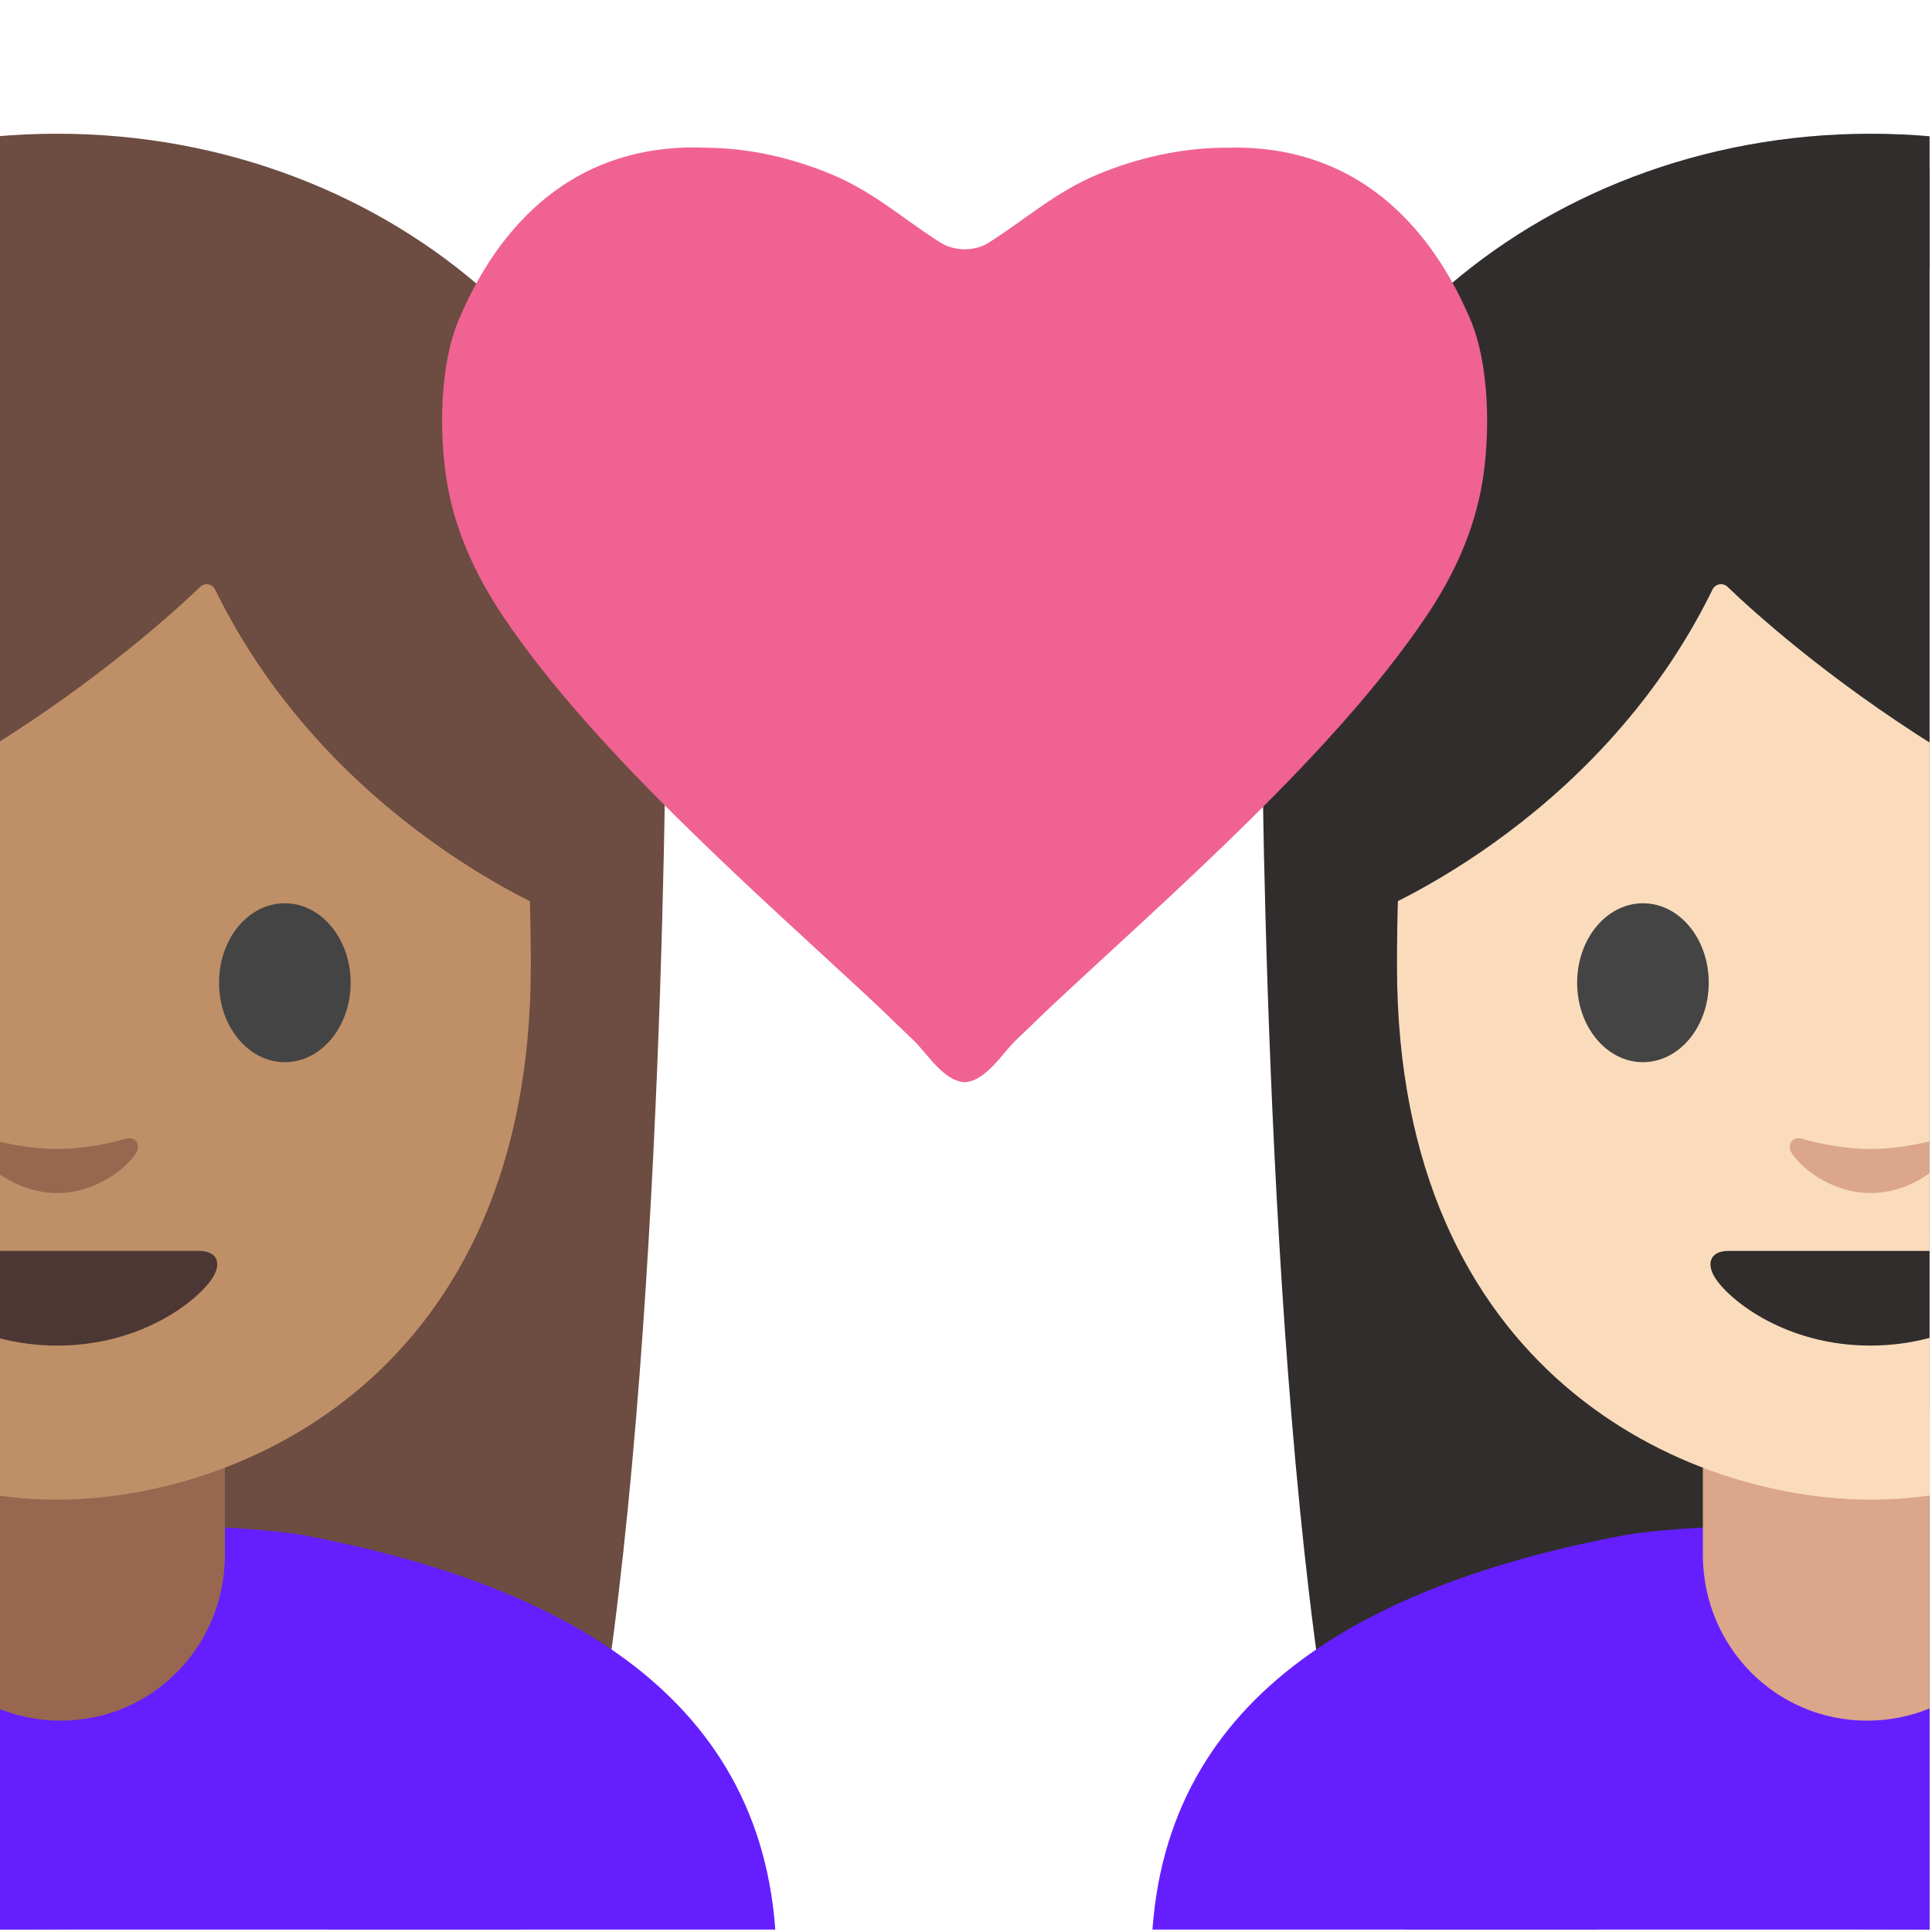
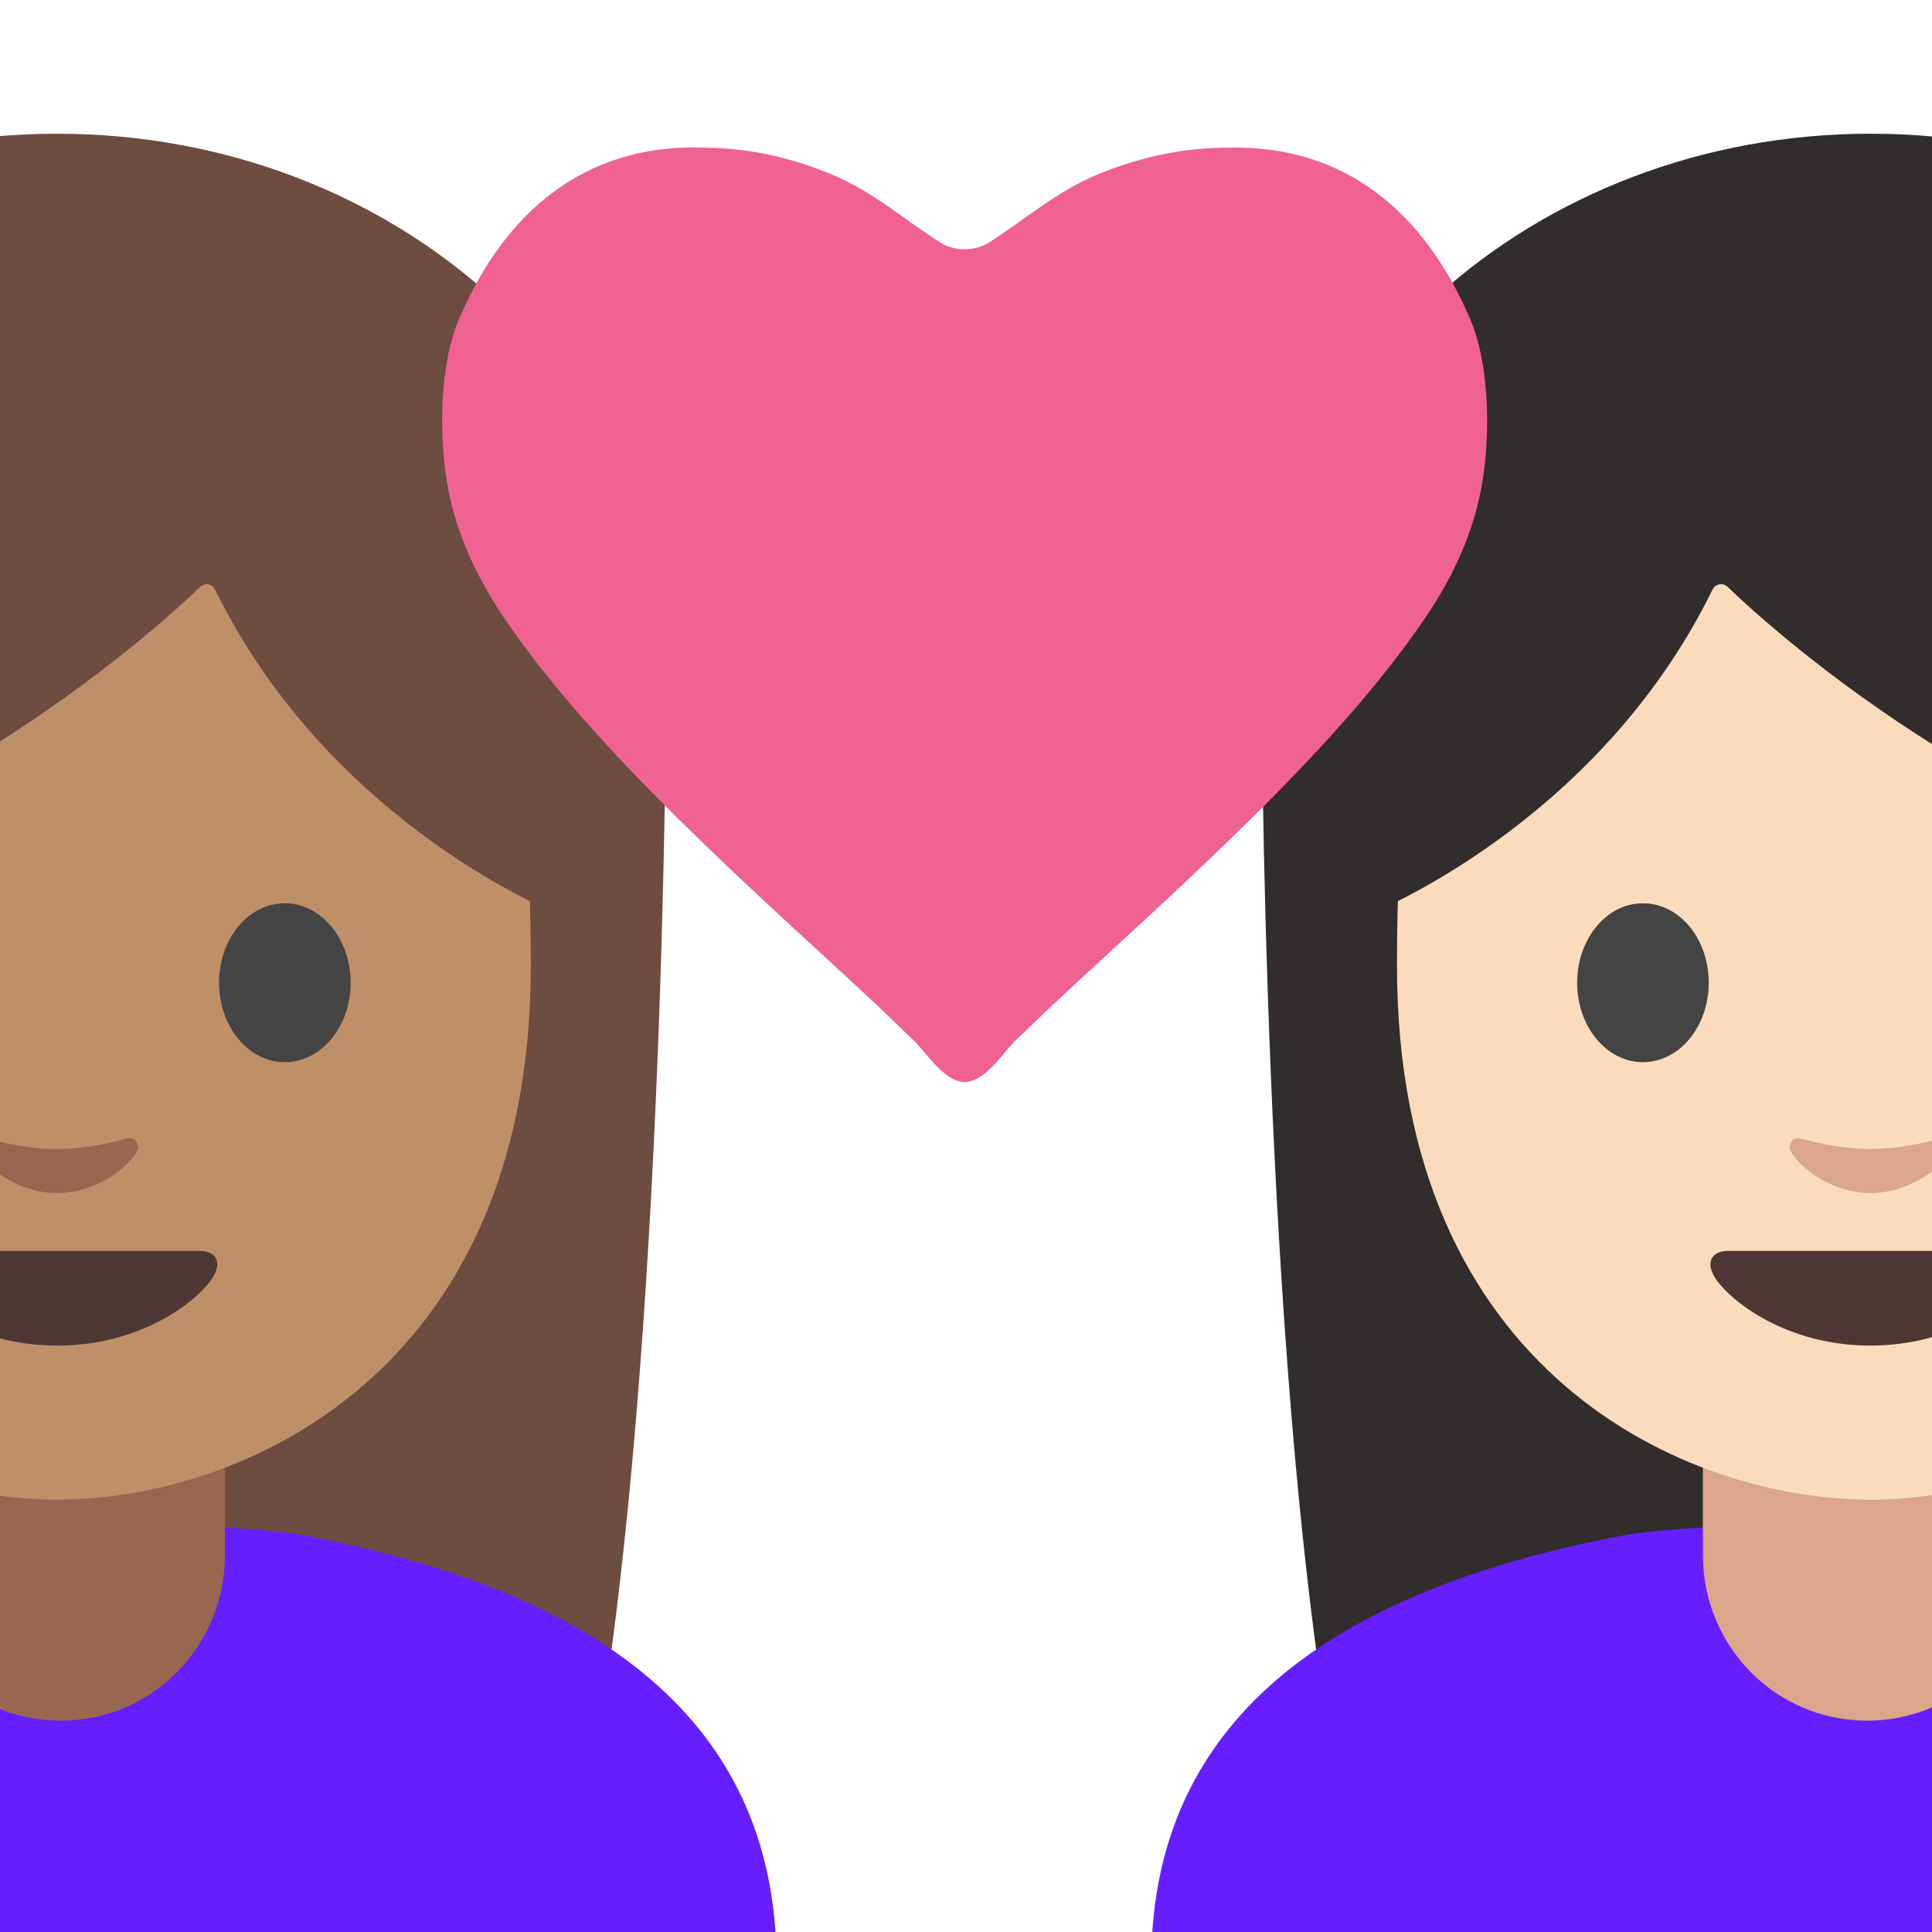
- <svg xmlns="http://www.w3.org/2000/svg" width="100%" height="100%" viewBox="0 0 534 534" version="1.1" xml:space="preserve" style="fill-rule:evenodd;clip-rule:evenodd;stroke-linejoin:round;stroke-miterlimit:2;">
+ <svg xmlns="http://www.w3.org/2000/svg" width="534px" height="534px" version="1.1" xml:space="preserve" style="fill-rule:evenodd;clip-rule:evenodd;stroke-linejoin:round;stroke-miterlimit:2;">
  <g transform="matrix(4.16667,0,0,4.16667,0,0)">
    <g>
-       <clipPath id="_clip1">
-         <rect x="0" y="0" width="128" height="128" />
-       </clipPath>
-       <g clip-path="url(#_clip1)">
+       <g>
        <path d="M-36.84,45.53C-36.84,45.53 -36.84,94.25 -30.56,116.91C-27.46,128.07 -23.61,135.11 -14.34,128.15L21.6,127.79C30.85,134.85 37.48,128.08 39.47,116.62C44.18,89.55 44.18,45.53 44.18,45.53L-36.84,45.53Z" style="fill:#6d4c41;fill-rule:nonzero;" />
        <ellipse cx="3.79" cy="45.29" rx="40.51" ry="36.42" style="fill:#6d4c41;" />
        <path d="M20.24,101.86C14.54,100.78 -7.53,100.78 -13.23,101.86C-31.27,105.29 -44.49,113.25 -44.49,130.22L-44.49,188.05L3.51,188.06L51.51,188.05L51.51,130.22C51.5,113.25 38.28,105.29 20.24,101.86Z" style="fill:#651fff;fill-rule:nonzero;" />
        <path d="M4.02,114.14C-2.06,114.14 -6.88,109.21 -6.88,103.13L-6.88,93.63L14.92,93.63L14.92,103.13C14.92,109.21 10.1,114.14 4.02,114.14Z" style="fill:#99674f;fill-rule:nonzero;" />
        <path d="M3.79,17.65C-21.12,17.65 -27.63,36.96 -27.63,64.08C-27.63,91.2 -8.31,99.48 3.79,99.48C15.89,99.48 35.21,91.21 35.21,64.08C35.21,36.95 28.69,17.65 3.79,17.65Z" style="fill:#bf8f68;fill-rule:nonzero;" />
        <path d="M-6.96,65.19C-6.96,68.1 -8.91,70.46 -11.32,70.46C-13.73,70.46 -15.69,68.1 -15.69,65.19C-15.69,62.27 -13.73,59.92 -11.32,59.92C-8.91,59.91 -6.96,62.27 -6.96,65.19M14.53,65.19C14.53,68.1 16.48,70.46 18.9,70.46C21.31,70.46 23.26,68.1 23.26,65.19C23.26,62.27 21.3,59.92 18.9,59.92C16.48,59.91 14.53,62.27 14.53,65.19" style="fill:#444;fill-rule:nonzero;" />
        <path d="M13.29,38.92C9.98,42.1 -6.47,56.93 -29.14,60.8L-29.14,30.41C-29.14,30.41 -19.36,11 4.12,11C27.6,11 37.38,30.9 37.38,30.9L37.38,60.8C37.38,60.8 22,54.9 14.27,39.11C14.17,38.893 13.951,38.753 13.712,38.753C13.555,38.753 13.404,38.813 13.29,38.92Z" style="fill:#6d4c41;fill-rule:nonzero;" />
        <path d="M13.23,82.98L-5.65,82.98C-6.73,82.98 -7.2,83.71 -6.48,84.8C-5.48,86.33 -1.76,89.26 3.8,89.26C9.36,89.26 13.07,86.32 14.08,84.8C14.78,83.71 14.31,82.98 13.23,82.98Z" style="fill:#4c3734;fill-rule:nonzero;" />
        <path d="M8.35,75.54C6.74,76 5.08,76.22 3.79,76.22C2.5,76.22 0.83,76 -0.77,75.54C-1.46,75.35 -1.73,76 -1.48,76.43C-0.97,77.33 1.08,79.14 3.79,79.14C6.5,79.14 8.55,77.33 9.06,76.43C9.31,76 9.04,75.34 8.35,75.54Z" style="fill:#99674f;fill-rule:nonzero;" />
      </g>
    </g>
    <g>
-       <clipPath id="_clip2">
-         <rect x="0" y="0" width="128" height="128" />
-       </clipPath>
-       <g clip-path="url(#_clip2)">
+       <g>
        <path d="M164.71,45.53C164.71,45.53 164.71,94.25 158.43,116.91C155.33,128.07 151.48,135.11 142.21,128.15L106.27,127.79C97.02,134.85 90.39,128.08 88.4,116.62C83.7,89.54 83.7,45.53 83.7,45.53L164.71,45.53Z" style="fill:#312d2d;fill-rule:nonzero;" />
        <ellipse cx="124.09" cy="45.29" rx="40.51" ry="36.42" style="fill:#312d2d;" />
        <path d="M107.64,101.86C113.34,100.78 135.41,100.78 141.11,101.86C159.15,105.29 172.37,113.25 172.37,130.22L172.37,188.05L124.37,188.06L76.37,188.05L76.37,130.22C76.37,113.25 89.6,105.29 107.64,101.86Z" style="fill:#651fff;fill-rule:nonzero;" />
        <path d="M123.86,114.14C129.94,114.14 134.76,109.21 134.76,103.13L134.76,93.63L112.96,93.63L112.96,103.13C112.96,109.21 117.78,114.14 123.86,114.14Z" style="fill:#dba689;fill-rule:nonzero;" />
        <path d="M124.09,17.65C149,17.65 155.51,36.96 155.51,64.08C155.51,91.2 136.19,99.48 124.09,99.48C111.99,99.48 92.67,91.21 92.67,64.08C92.67,36.95 99.18,17.65 124.09,17.65Z" style="fill:#fadcbc;fill-rule:nonzero;" />
        <path d="M134.84,65.19C134.84,68.1 136.79,70.46 139.2,70.46C141.61,70.46 143.57,68.1 143.57,65.19C143.57,62.27 141.61,59.92 139.2,59.92C136.78,59.91 134.84,62.27 134.84,65.19M113.35,65.19C113.35,68.1 111.4,70.46 108.98,70.46C106.57,70.46 104.62,68.1 104.62,65.19C104.62,62.27 106.58,59.92 108.98,59.92C111.4,59.91 113.35,62.27 113.35,65.19" style="fill:#444;fill-rule:nonzero;" />
        <path d="M114.59,38.92C117.9,42.1 134.35,56.93 157.01,60.79L157.01,30.41C157.01,30.41 147.23,11 123.75,11C100.27,11 90.49,30.9 90.49,30.9L90.49,60.8C90.49,60.8 105.87,54.9 113.6,39.11C113.78,38.73 114.28,38.63 114.59,38.92Z" style="fill:#312d2d;fill-rule:nonzero;" />
-         <path d="M114.64,82.98L133.52,82.98C134.6,82.98 135.07,83.71 134.35,84.8C133.35,86.33 129.63,89.26 124.07,89.26C118.51,89.26 114.8,86.32 113.79,84.8C113.1,83.71 113.56,82.98 114.64,82.98Z" style="fill:#312d2d;fill-rule:nonzero;" />
+         <path d="M114.64,82.98L133.52,82.98C134.6,82.98 135.07,83.71 134.35,84.8C133.35,86.33 129.63,89.26 124.07,89.26C118.51,89.26 114.8,86.32 113.79,84.8C113.1,83.71 113.56,82.98 114.64,82.98Z" style="fill:#4c3734;fill-rule:nonzero;" />
        <path d="M119.53,75.54C121.14,76 122.8,76.22 124.09,76.22C125.38,76.22 127.05,76 128.65,75.54C129.34,75.35 129.61,76 129.36,76.43C128.85,77.33 126.8,79.14 124.09,79.14C121.38,79.14 119.33,77.33 118.82,76.43C118.57,76 118.84,75.34 119.53,75.54Z" style="fill:#dba689;fill-rule:nonzero;" />
      </g>
    </g>
    <g>
      <path d="M33.36,40.87C39.43,49.91 50.25,59.29 58.05,66.56C58.88,67.34 59.71,68.17 60.55,68.96C61.45,69.79 62.54,71.7 63.99,71.79C65.45,71.7 66.53,69.8 67.43,68.96C68.28,68.17 69.1,67.34 69.94,66.56C77.74,59.28 88.56,49.9 94.62,40.87C96.44,38.17 97.77,35.27 98.32,32.06C98.86,28.84 98.83,24.21 97.52,21.15C94.41,13.9 89.12,9.75 81.85,9.79C81.58,9.8 81.32,9.8 81.04,9.8C78.19,9.85 75.43,10.49 72.81,11.57C70.01,12.75 68.08,14.51 65.6,16.09C64.66,16.69 63.32,16.68 62.38,16.09C59.89,14.51 57.97,12.74 55.17,11.57C52.55,10.48 49.79,9.84 46.94,9.8C46.68,9.79 46.4,9.79 46.13,9.78C38.85,9.74 33.56,13.89 30.46,21.14C29.14,24.21 29.12,28.83 29.66,32.05C30.21,35.27 31.56,38.17 33.36,40.87Z" style="fill:#f06292;fill-rule:nonzero;" />
    </g>
  </g>
</svg>
